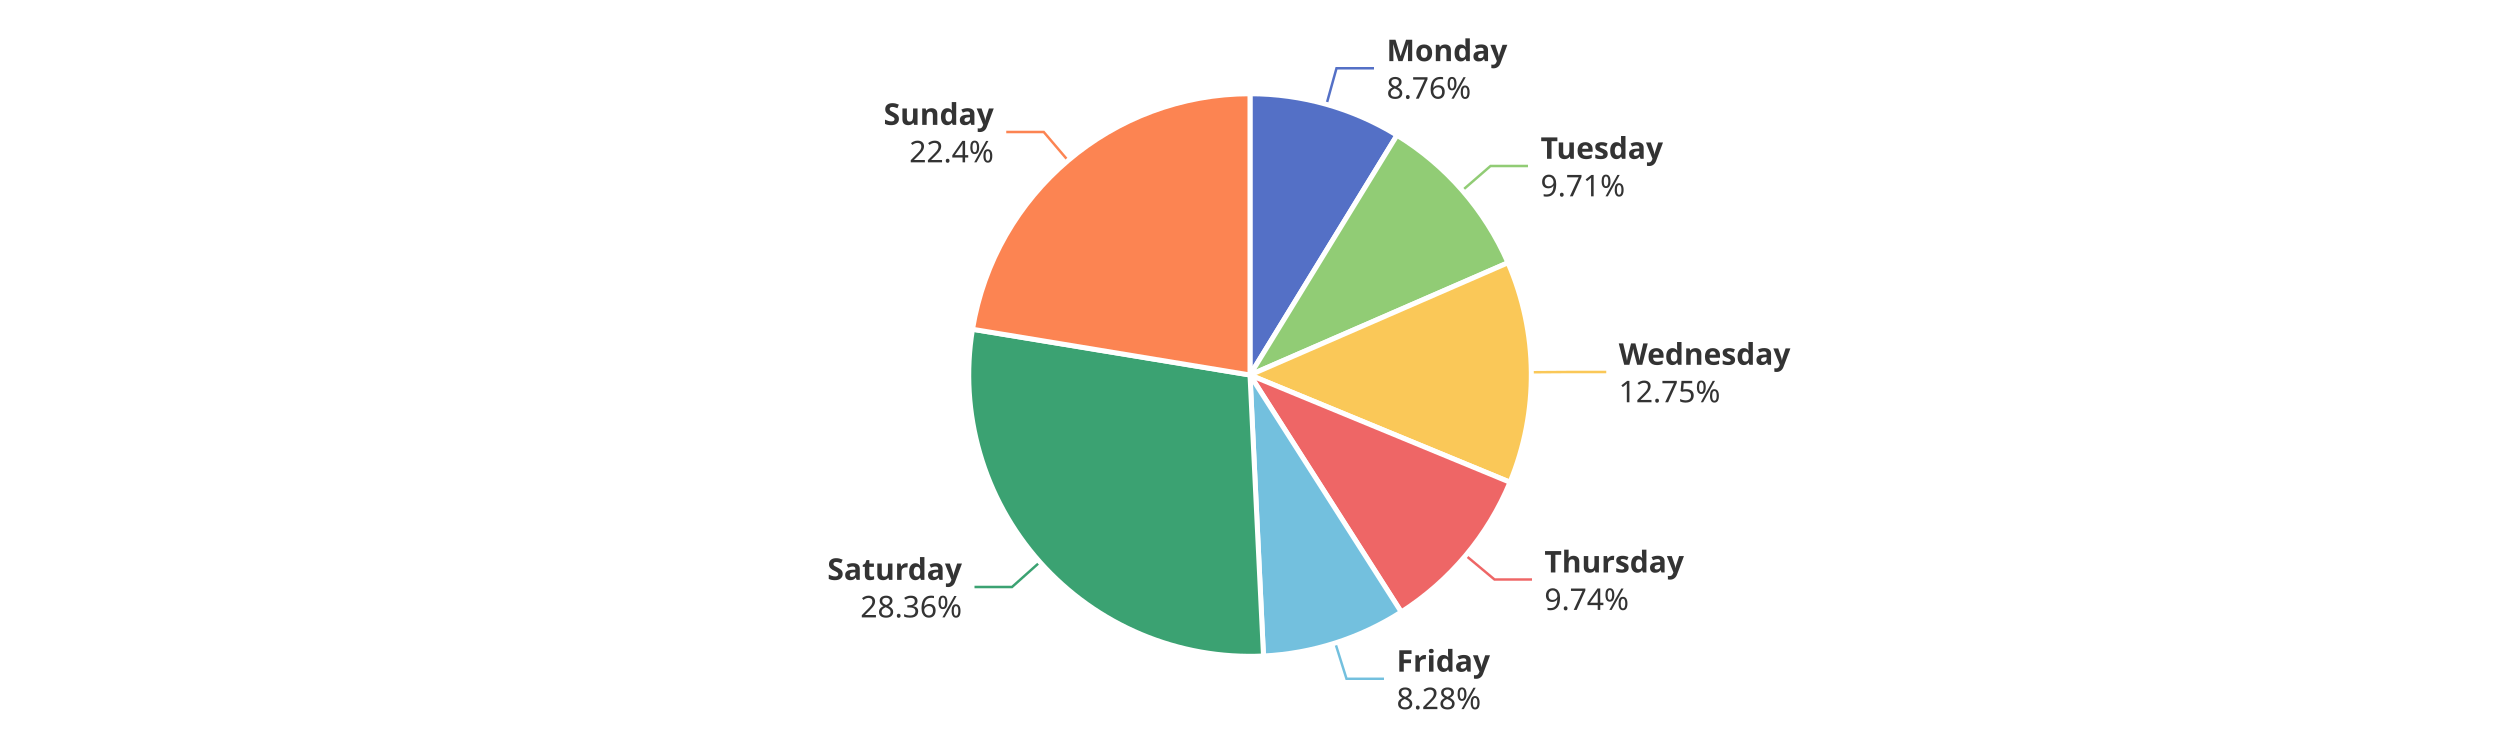
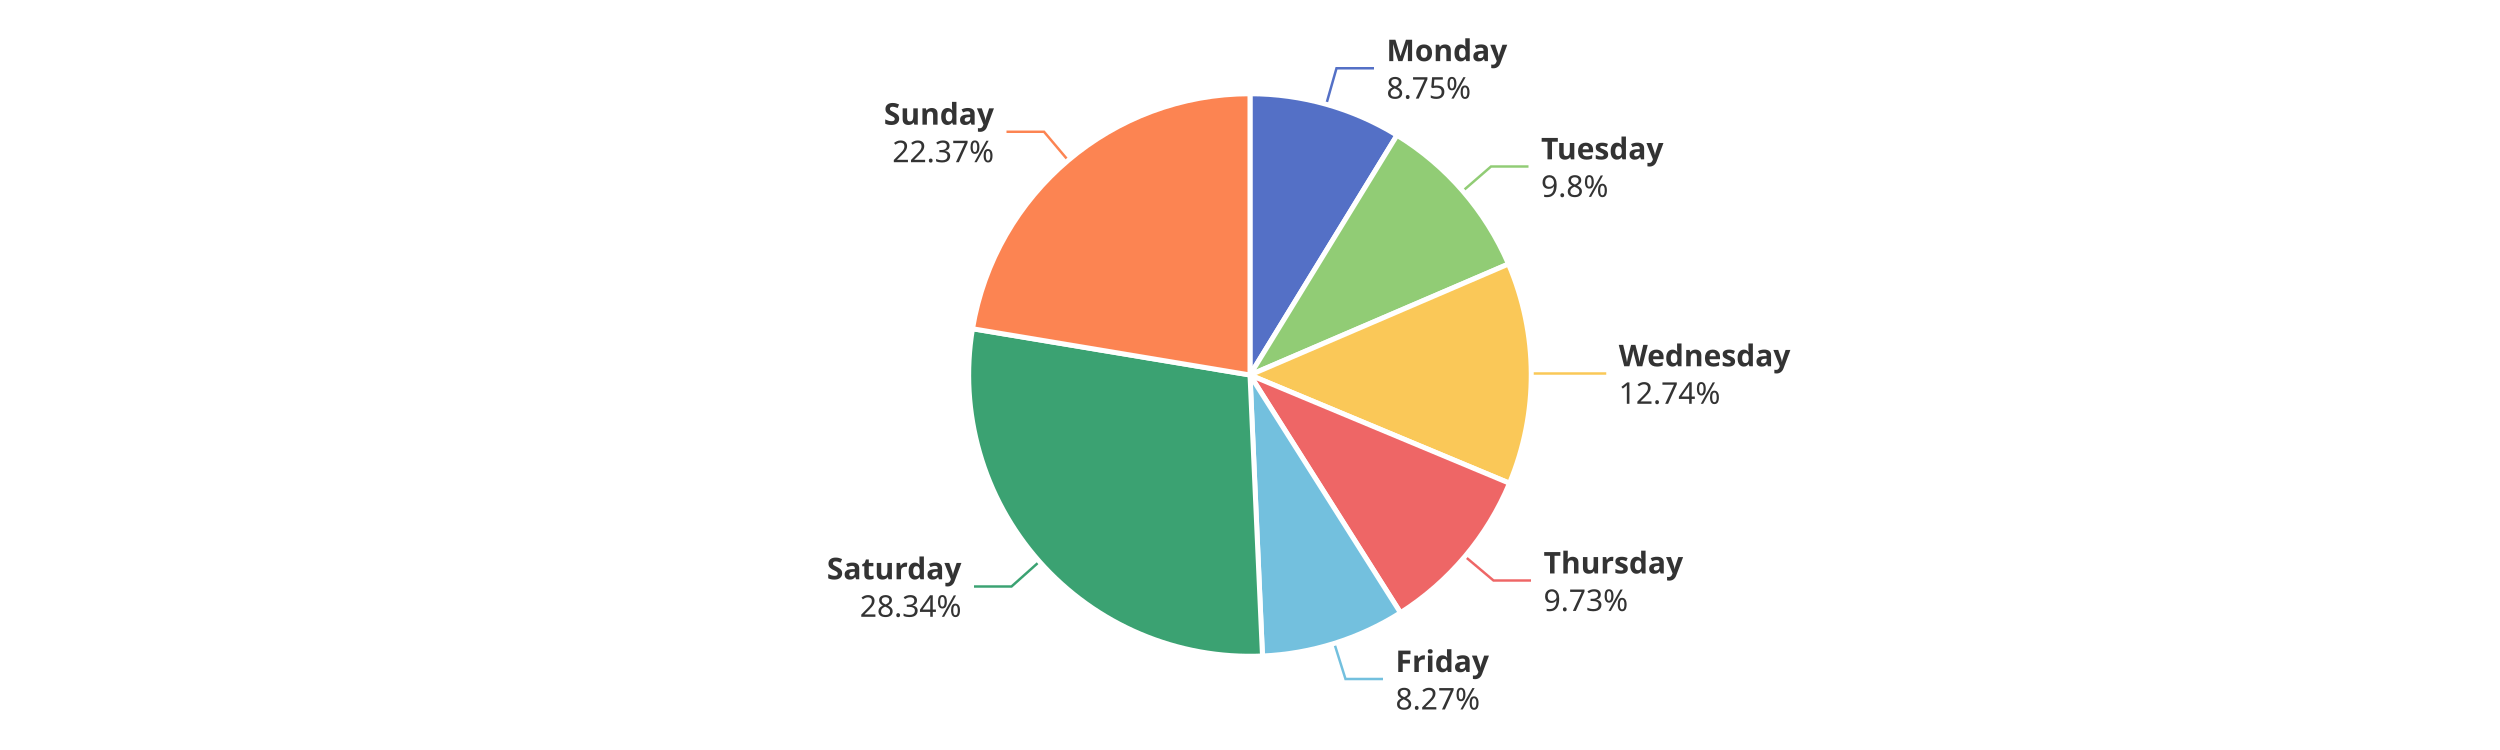
<svg xmlns="http://www.w3.org/2000/svg" width="1000" height="300" version="1.1" baseProfile="full" viewBox="0 0 1000 300">
  <rect width="1000" height="300" x="0" y="0" id="0" fill="#ffffff" />
-   <polyline points="530.6 41.7 534.6 27.3 549.6 27.3" fill="none" stroke="#5470c6" />
-   <polyline points="584.9 76.2 596.2 66.4 611.2 66.4" fill="none" stroke="#91cc75" />
-   <polyline points="612.5 148.9 627.5 148.8 642.5 148.8" fill="none" stroke="#fac858" />
-   <polyline points="586.3 222.2 597.8 231.8 612.8 231.8" fill="none" stroke="#ee6666" />
-   <polyline points="534.1 257.2 538.6 271.5 553.6 271.5" fill="none" stroke="#73c0de" />
-   <polyline points="416 224.8 404.8 234.8 389.8 234.8" fill="none" stroke="#3ba272" />
-   <polyline points="427.2 64.2 417.5 52.8 402.5 52.8" fill="none" stroke="#fc8452" />
+   <polyline points="530.5 41.7 534.6 27.3 549.6 27.3" fill="none" stroke="#5470c6" />
+   <polyline points="585.1 76.4 596.4 66.6 611.4 66.6" fill="none" stroke="#91cc75" />
+   <polyline points="612.5 149.4 627.5 149.4 642.5 149.4" fill="none" stroke="#fac858" />
+   <polyline points="586 222.6 597.4 232.2 612.4 232.2" fill="none" stroke="#ee6666" />
+   <polyline points="533.7 257.3 538.2 271.6 553.2 271.6" fill="none" stroke="#73c0de" />
+   <polyline points="415.8 224.6 404.6 234.6 389.6 234.6" fill="none" stroke="#3ba272" />
+   <polyline points="427.3 64.2 417.6 52.7 402.6 52.7" fill="none" stroke="#fc8452" />
  <path d="M500 37.5A112.5 112.5 0 0 1 558.8 54.1L500 150Z" fill="#5470c6" stroke="#fff" stroke-width="2" stroke-linejoin="round" />
-   <path d="M558.8 54.1A112.5 112.5 0 0 1 603.2 105.1L500 150Z" fill="#91cc75" stroke="#fff" stroke-width="2" stroke-linejoin="round" />
-   <path d="M603.2 105.1A112.5 112.5 0 0 1 604 192.9L500 150Z" fill="#fac858" stroke="#fff" stroke-width="2" stroke-linejoin="round" />
-   <path d="M604 192.9A112.5 112.5 0 0 1 560.5 244.8L500 150Z" fill="#ee6666" stroke="#fff" stroke-width="2" stroke-linejoin="round" />
-   <path d="M560.5 244.8A112.5 112.5 0 0 1 505.4 262.4L500 150Z" fill="#73c0de" stroke="#fff" stroke-width="2" stroke-linejoin="round" />
-   <path d="M505.4 262.4A112.5 112.5 0 0 1 389 131.7L500 150Z" fill="#3ba272" stroke="#fff" stroke-width="2" stroke-linejoin="round" />
-   <path d="M389 131.7A112.5 112.5 0 0 1 500 37.5L500 150Z" fill="#fc8452" stroke="#fff" stroke-width="2" stroke-linejoin="round" />
-   <path d="M0 -15l42.8 0l0 30l-42.8 0Z" transform="translate(554.6472 27.2978)" fill="none" />
-   <text dominant-baseline="central" text-anchor="start" style="font-size:12px;font-family:sans-serif;font-weight:bold;" y="-7.5" transform="translate(554.6472 27.2978)" fill="#333" stroke="rgb(255,255,255)" stroke-width="2" paint-order="stroke" stroke-miterlimit="2">Monday</text>
-   <text dominant-baseline="central" text-anchor="start" style="font-size:12px;font-family:sans-serif;" y="7.5" transform="translate(554.6472 27.2978)" fill="#333" stroke="rgb(255,255,255)" stroke-width="2" paint-order="stroke" stroke-miterlimit="2">8.76%</text>
-   <path d="M0 -15l46.2 0l0 30l-46.2 0Z" transform="translate(616.2459 66.376)" fill="none" />
-   <text dominant-baseline="central" text-anchor="start" style="font-size:12px;font-family:sans-serif;font-weight:bold;" y="-7.5" transform="translate(616.2459 66.376)" fill="#333" stroke="rgb(255,255,255)" stroke-width="2" paint-order="stroke" stroke-miterlimit="2">Tuesday</text>
-   <text dominant-baseline="central" text-anchor="start" style="font-size:12px;font-family:sans-serif;" y="7.5" transform="translate(616.2459 66.376)" fill="#333" stroke="rgb(255,255,255)" stroke-width="2" paint-order="stroke" stroke-miterlimit="2">9.71%</text>
-   <path d="M0 -15l63.6 0l0 30l-63.6 0Z" transform="translate(647.494 148.7583)" fill="none" />
-   <text dominant-baseline="central" text-anchor="start" style="font-size:12px;font-family:sans-serif;font-weight:bold;" y="-7.5" transform="translate(647.494 148.7583)" fill="#333" stroke="rgb(255,255,255)" stroke-width="2" paint-order="stroke" stroke-miterlimit="2">Wednesday</text>
-   <text dominant-baseline="central" text-anchor="start" style="font-size:12px;font-family:sans-serif;" y="7.5" transform="translate(647.494 148.7583)" fill="#333" stroke="rgb(255,255,255)" stroke-width="2" paint-order="stroke" stroke-miterlimit="2">12.75%</text>
-   <path d="M0 -15l50.2 0l0 30l-50.2 0Z" transform="translate(617.7793 231.8258)" fill="none" />
-   <text dominant-baseline="central" text-anchor="start" style="font-size:12px;font-family:sans-serif;font-weight:bold;" y="-7.5" transform="translate(617.7793 231.8258)" fill="#333" stroke="rgb(255,255,255)" stroke-width="2" paint-order="stroke" stroke-miterlimit="2">Thursday</text>
-   <text dominant-baseline="central" text-anchor="start" style="font-size:12px;font-family:sans-serif;" y="7.5" transform="translate(617.7793 231.8258)" fill="#333" stroke="rgb(255,255,255)" stroke-width="2" paint-order="stroke" stroke-miterlimit="2">9.74%</text>
-   <path d="M0 -15l34.2 0l0 30l-34.2 0Z" transform="translate(558.637 271.5049)" fill="none" />
-   <text dominant-baseline="central" text-anchor="start" style="font-size:12px;font-family:sans-serif;font-weight:bold;" y="-7.5" transform="translate(558.637 271.5049)" fill="#333" stroke="rgb(255,255,255)" stroke-width="2" paint-order="stroke" stroke-miterlimit="2">Friday</text>
-   <text dominant-baseline="central" text-anchor="start" style="font-size:12px;font-family:sans-serif;" y="7.5" transform="translate(558.637 271.5049)" fill="#333" stroke="rgb(255,255,255)" stroke-width="2" paint-order="stroke" stroke-miterlimit="2">8.28%</text>
-   <path d="M-48.2 -15l48.2 0l0 30l-48.2 0Z" transform="translate(384.7859 234.7969)" fill="none" />
-   <text dominant-baseline="central" text-anchor="end" style="font-size:12px;font-family:sans-serif;font-weight:bold;" y="-7.5" transform="translate(384.7859 234.7969)" fill="#333" stroke="rgb(255,255,255)" stroke-width="2" paint-order="stroke" stroke-miterlimit="2">Saturday</text>
-   <text dominant-baseline="central" text-anchor="end" style="font-size:12px;font-family:sans-serif;" y="7.5" transform="translate(384.7859 234.7969)" fill="#333" stroke="rgb(255,255,255)" stroke-width="2" paint-order="stroke" stroke-miterlimit="2">28.36%</text>
-   <path d="M-40.9 -15l40.9 0l0 30l-40.9 0Z" transform="translate(397.5004 52.7886)" fill="none" />
-   <text dominant-baseline="central" text-anchor="end" style="font-size:12px;font-family:sans-serif;font-weight:bold;" y="-7.5" transform="translate(397.5004 52.7886)" fill="#333" stroke="rgb(255,255,255)" stroke-width="2" paint-order="stroke" stroke-miterlimit="2">Sunday</text>
-   <text dominant-baseline="central" text-anchor="end" style="font-size:12px;font-family:sans-serif;" y="7.5" transform="translate(397.5004 52.7886)" fill="#333" stroke="rgb(255,255,255)" stroke-width="2" paint-order="stroke" stroke-miterlimit="2">22.4%</text>
+   <path d="M558.8 54.1A112.5 112.5 0 0 1 603.4 105.6L500 150Z" fill="#91cc75" stroke="#fff" stroke-width="2" stroke-linejoin="round" />
+   <path d="M603.4 105.6A112.5 112.5 0 0 1 603.8 193.3L500 150Z" fill="#fac858" stroke="#fff" stroke-width="2" stroke-linejoin="round" />
+   <path d="M603.8 193.3A112.5 112.5 0 0 1 560.2 245.1L500 150Z" fill="#ee6666" stroke="#fff" stroke-width="2" stroke-linejoin="round" />
+   <path d="M560.2 245.1A112.5 112.5 0 0 1 505 262.4L500 150Z" fill="#73c0de" stroke="#fff" stroke-width="2" stroke-linejoin="round" />
+   <path d="M505 262.4A112.5 112.5 0 0 1 389 131.5L500 150Z" fill="#3ba272" stroke="#fff" stroke-width="2" stroke-linejoin="round" />
+   <path d="M389 131.5A112.5 112.5 0 0 1 500 37.5L500 150Z" fill="#fc8452" stroke="#fff" stroke-width="2" stroke-linejoin="round" />
+   <path d="M0 -15l42.8 0l0 30l-42.8 0Z" transform="translate(554.6087 27.287)" fill="none" />
+   <text dominant-baseline="central" text-anchor="start" style="font-size:12px;font-family:sans-serif;font-weight:bold;" y="-7.5" transform="translate(554.6087 27.287)" fill="#333" stroke="rgb(255,255,255)" stroke-width="2" paint-order="stroke" stroke-miterlimit="2">Monday</text>
+   <text dominant-baseline="central" text-anchor="start" style="font-size:12px;font-family:sans-serif;" y="7.5" transform="translate(554.6087 27.287)" fill="#333" stroke="rgb(255,255,255)" stroke-width="2" paint-order="stroke" stroke-miterlimit="2">8.75%</text>
+   <path d="M0 -15l46.2 0l0 30l-46.2 0Z" transform="translate(616.4296 66.5878)" fill="none" />
+   <text dominant-baseline="central" text-anchor="start" style="font-size:12px;font-family:sans-serif;font-weight:bold;" y="-7.5" transform="translate(616.4296 66.5878)" fill="#333" stroke="rgb(255,255,255)" stroke-width="2" paint-order="stroke" stroke-miterlimit="2">Tuesday</text>
+   <text dominant-baseline="central" text-anchor="start" style="font-size:12px;font-family:sans-serif;" y="7.5" transform="translate(616.4296 66.5878)" fill="#333" stroke="rgb(255,255,255)" stroke-width="2" paint-order="stroke" stroke-miterlimit="2">9.8%</text>
+   <path d="M0 -15l63.6 0l0 30l-63.6 0Z" transform="translate(647.4984 149.3591)" fill="none" />
+   <text dominant-baseline="central" text-anchor="start" style="font-size:12px;font-family:sans-serif;font-weight:bold;" y="-7.5" transform="translate(647.4984 149.3591)" fill="#333" stroke="rgb(255,255,255)" stroke-width="2" paint-order="stroke" stroke-miterlimit="2">Wednesday</text>
+   <text dominant-baseline="central" text-anchor="start" style="font-size:12px;font-family:sans-serif;" y="7.5" transform="translate(647.4984 149.3591)" fill="#333" stroke="rgb(255,255,255)" stroke-width="2" paint-order="stroke" stroke-miterlimit="2">12.74%</text>
+   <path d="M0 -15l50.2 0l0 30l-50.2 0Z" transform="translate(617.4443 232.2244)" fill="none" />
+   <text dominant-baseline="central" text-anchor="start" style="font-size:12px;font-family:sans-serif;font-weight:bold;" y="-7.5" transform="translate(617.4443 232.2244)" fill="#333" stroke="rgb(255,255,255)" stroke-width="2" paint-order="stroke" stroke-miterlimit="2">Thursday</text>
+   <text dominant-baseline="central" text-anchor="start" style="font-size:12px;font-family:sans-serif;" y="7.5" transform="translate(617.4443 232.2244)" fill="#333" stroke="rgb(255,255,255)" stroke-width="2" paint-order="stroke" stroke-miterlimit="2">9.73%</text>
+   <path d="M0 -15l34.2 0l0 30l-34.2 0Z" transform="translate(558.2169 271.6377)" fill="none" />
+   <text dominant-baseline="central" text-anchor="start" style="font-size:12px;font-family:sans-serif;font-weight:bold;" y="-7.5" transform="translate(558.2169 271.6377)" fill="#333" stroke="rgb(255,255,255)" stroke-width="2" paint-order="stroke" stroke-miterlimit="2">Friday</text>
+   <text dominant-baseline="central" text-anchor="start" style="font-size:12px;font-family:sans-serif;" y="7.5" transform="translate(558.2169 271.6377)" fill="#333" stroke="rgb(255,255,255)" stroke-width="2" paint-order="stroke" stroke-miterlimit="2">8.27%</text>
+   <path d="M-48.2 -15l48.2 0l0 30l-48.2 0Z" transform="translate(384.5731 234.5574)" fill="none" />
+   <text dominant-baseline="central" text-anchor="end" style="font-size:12px;font-family:sans-serif;font-weight:bold;" y="-7.5" transform="translate(384.5731 234.5574)" fill="#333" stroke="rgb(255,255,255)" stroke-width="2" paint-order="stroke" stroke-miterlimit="2">Saturday</text>
+   <text dominant-baseline="central" text-anchor="end" style="font-size:12px;font-family:sans-serif;" y="7.5" transform="translate(384.5731 234.5574)" fill="#333" stroke="rgb(255,255,255)" stroke-width="2" paint-order="stroke" stroke-miterlimit="2">28.34%</text>
+   <path d="M-40.9 -15l40.9 0l0 30l-40.9 0Z" transform="translate(397.592 52.7109)" fill="none" />
+   <text dominant-baseline="central" text-anchor="end" style="font-size:12px;font-family:sans-serif;font-weight:bold;" y="-7.5" transform="translate(397.592 52.7109)" fill="#333" stroke="rgb(255,255,255)" stroke-width="2" paint-order="stroke" stroke-miterlimit="2">Sunday</text>
+   <text dominant-baseline="central" text-anchor="end" style="font-size:12px;font-family:sans-serif;" y="7.5" transform="translate(397.592 52.7109)" fill="#333" stroke="rgb(255,255,255)" stroke-width="2" paint-order="stroke" stroke-miterlimit="2">22.37%</text>
</svg>
